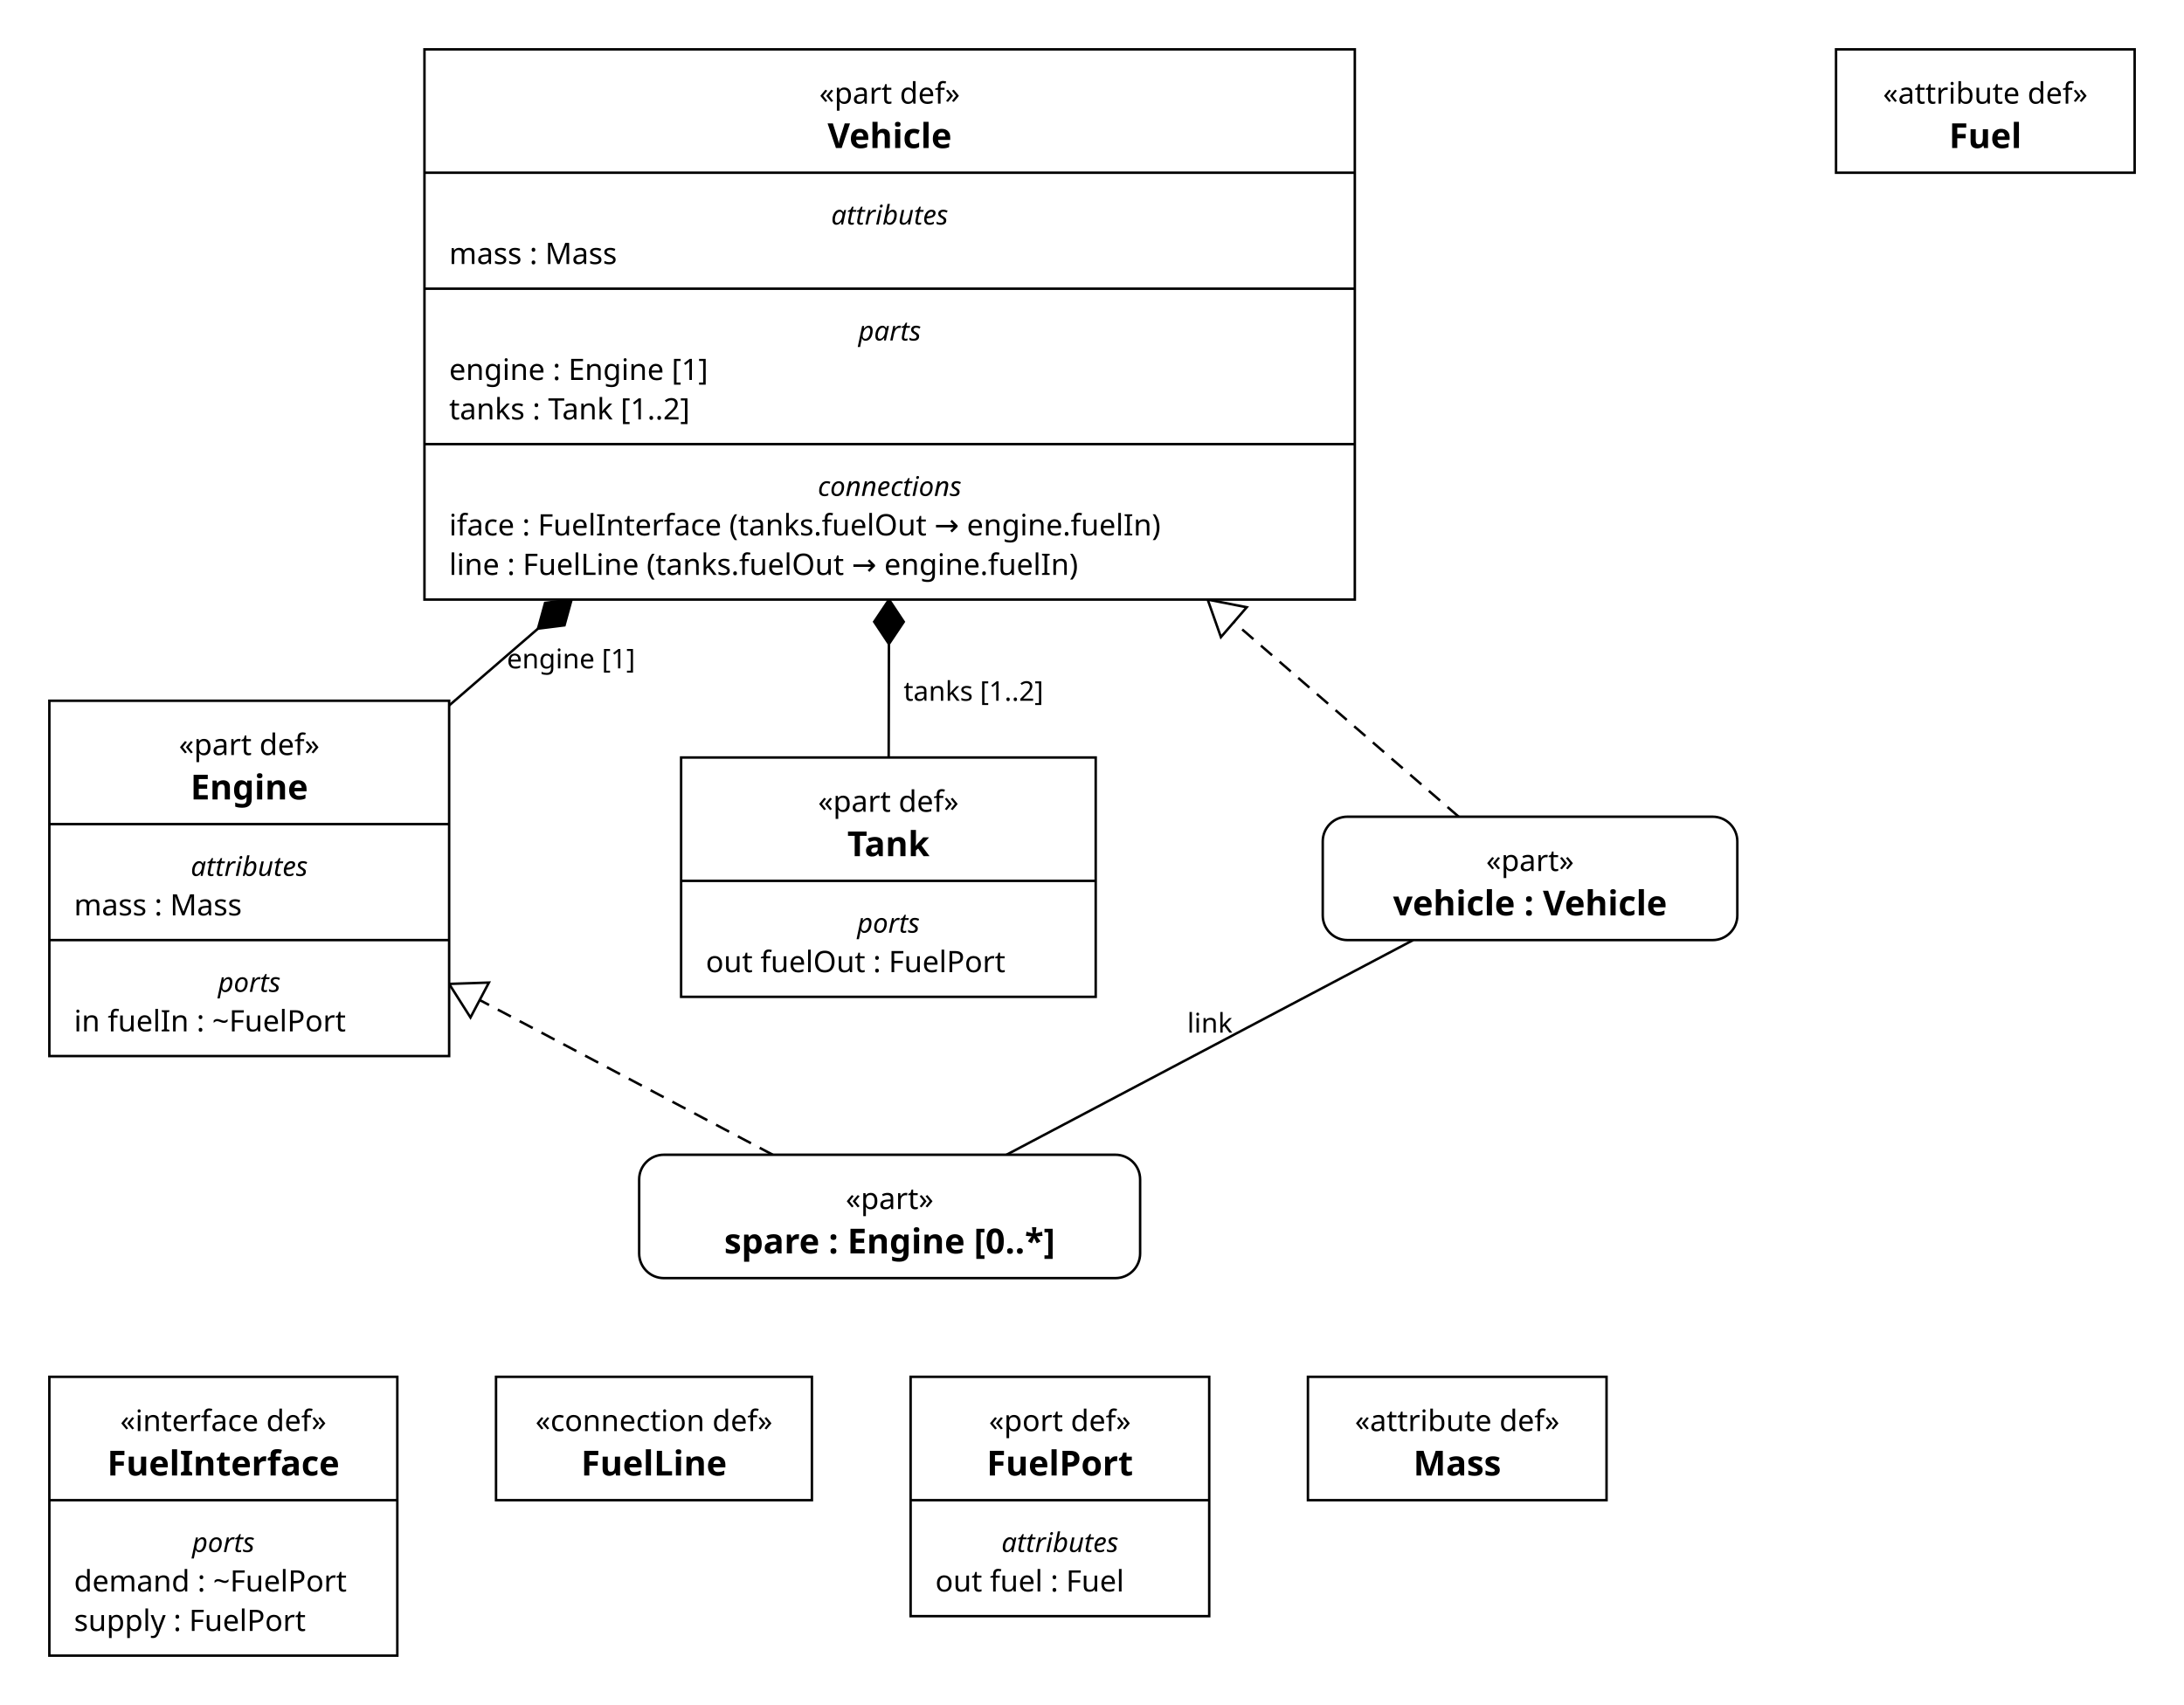
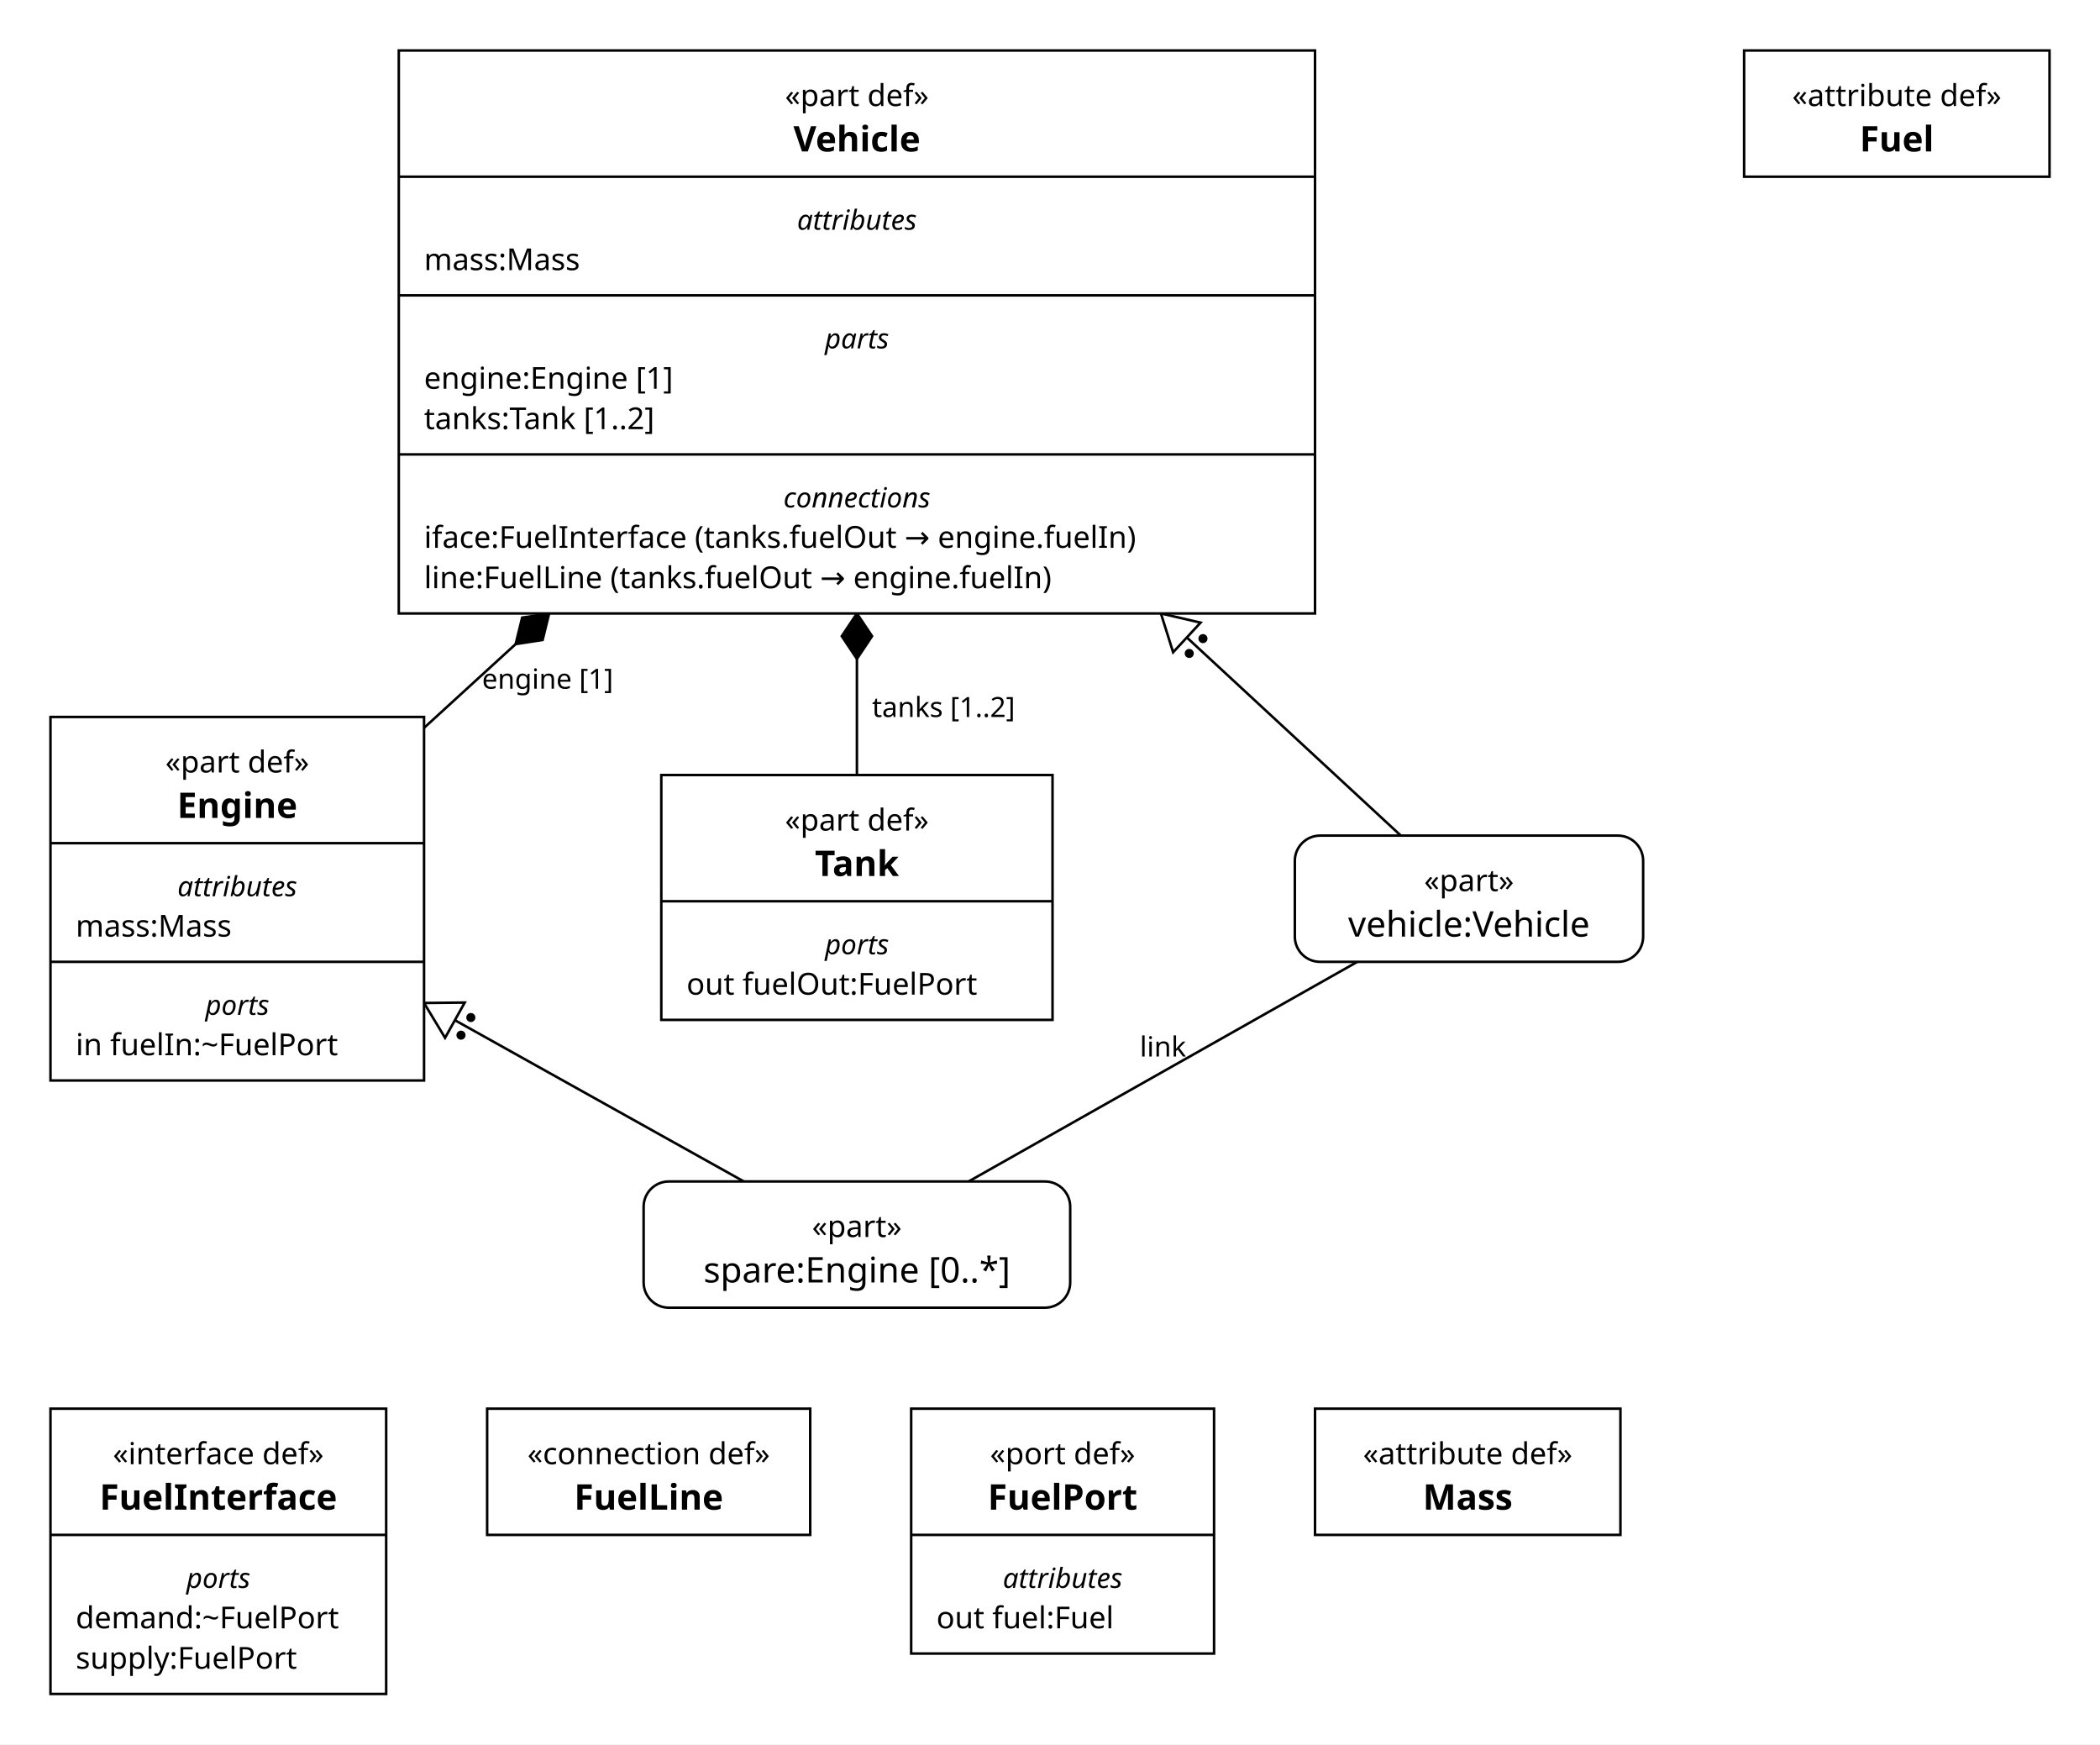
- <svg xmlns="http://www.w3.org/2000/svg" width="885" height="691" viewBox="0 0 885 691" font-family="sans-serif">
-   <rect x="0" y="0" width="885" height="691" fill="#ffffff" />
-   <polyline points="218,254.78 182,285.92" fill="none" stroke="#000000" />
-   <polygon points="231.62,243 220.88,244.35 218,254.78 228.74,253.43" fill="#000000" stroke="#000000" />
-   <text x="205.39" y="270.88" text-anchor="start" font-size="11">engine [1]</text>
-   <polyline points="360.21,261 360.11,307" fill="none" stroke="#000000" />
-   <polygon points="360.25,243 354.23,251.99 360.21,261 366.23,252.01" fill="#000000" stroke="#000000" />
-   <text x="366.16" y="284" text-anchor="start" font-size="11">tanks [1..2]</text>
-   <polyline points="313.15,468 194.38,405.3" fill="none" stroke="#000000" stroke-dasharray="6 4" />
-   <polygon points="182,398.76 198.12,398.22 190.65,412.37" fill="#ffffff" stroke="#000000" />
-   <polyline points="591.1,331 499.97,252.16" fill="none" stroke="#000000" stroke-dasharray="6 4" />
-   <polygon points="489.38,243 505.2,246.11 494.74,258.21" fill="#ffffff" stroke="#000000" />
-   <polyline points="572.65,381 407.85,468" fill="none" stroke="#000000" />
-   <text x="490.25" y="418.5" text-anchor="middle" font-size="11">link</text>
-   <rect x="20" y="284" width="162" height="144" fill="#ffffff" stroke="#000000" />
-   <text x="101" y="306" text-anchor="middle" font-size="12">«part def»</text>
-   <text x="101" y="324" text-anchor="middle" font-size="14" font-weight="bold">Engine</text>
-   <polyline points="20,334 182,334" fill="none" stroke="#000000" />
-   <text x="101" y="355" text-anchor="middle" font-size="11" font-style="italic">attributes</text>
-   <text x="30" y="371" text-anchor="start" font-size="12">mass : Mass</text>
-   <polyline points="20,381 182,381" fill="none" stroke="#000000" />
-   <text x="101" y="402" text-anchor="middle" font-size="11" font-style="italic">ports</text>
-   <text x="30" y="418" text-anchor="start" font-size="12">in fuelIn : ~FuelPort</text>
-   <rect x="744" y="20" width="121" height="50" fill="#ffffff" stroke="#000000" />
-   <text x="804.5" y="42" text-anchor="middle" font-size="12">«attribute def»</text>
-   <text x="804.5" y="60" text-anchor="middle" font-size="14" font-weight="bold">Fuel</text>
-   <rect x="20" y="558" width="141" height="113" fill="#ffffff" stroke="#000000" />
-   <text x="90.5" y="580" text-anchor="middle" font-size="12">«interface def»</text>
-   <text x="90.5" y="598" text-anchor="middle" font-size="14" font-weight="bold">FuelInterface</text>
-   <polyline points="20,608 161,608" fill="none" stroke="#000000" />
-   <text x="90.5" y="629" text-anchor="middle" font-size="11" font-style="italic">ports</text>
-   <text x="30" y="645" text-anchor="start" font-size="12">demand : ~FuelPort</text>
-   <text x="30" y="661" text-anchor="start" font-size="12">supply : FuelPort</text>
-   <rect x="201" y="558" width="128" height="50" fill="#ffffff" stroke="#000000" />
-   <text x="265" y="580" text-anchor="middle" font-size="12">«connection def»</text>
-   <text x="265" y="598" text-anchor="middle" font-size="14" font-weight="bold">FuelLine</text>
-   <rect x="369" y="558" width="121" height="97" fill="#ffffff" stroke="#000000" />
-   <text x="429.5" y="580" text-anchor="middle" font-size="12">«port def»</text>
-   <text x="429.5" y="598" text-anchor="middle" font-size="14" font-weight="bold">FuelPort</text>
-   <polyline points="369,608 490,608" fill="none" stroke="#000000" />
-   <text x="429.5" y="629" text-anchor="middle" font-size="11" font-style="italic">attributes</text>
-   <text x="379" y="645" text-anchor="start" font-size="12">out fuel : Fuel</text>
-   <rect x="530" y="558" width="121" height="50" fill="#ffffff" stroke="#000000" />
-   <text x="590.5" y="580" text-anchor="middle" font-size="12">«attribute def»</text>
-   <text x="590.5" y="598" text-anchor="middle" font-size="14" font-weight="bold">Mass</text>
-   <rect x="276" y="307" width="168" height="97" fill="#ffffff" stroke="#000000" />
-   <text x="360" y="329" text-anchor="middle" font-size="12">«part def»</text>
-   <text x="360" y="347" text-anchor="middle" font-size="14" font-weight="bold">Tank</text>
-   <polyline points="276,357 444,357" fill="none" stroke="#000000" />
-   <text x="360" y="378" text-anchor="middle" font-size="11" font-style="italic">ports</text>
-   <text x="286" y="394" text-anchor="start" font-size="12">out fuelOut : FuelPort</text>
-   <rect x="172" y="20" width="377" height="223" fill="#ffffff" stroke="#000000" />
-   <text x="360.5" y="42" text-anchor="middle" font-size="12">«part def»</text>
-   <text x="360.5" y="60" text-anchor="middle" font-size="14" font-weight="bold">Vehicle</text>
-   <polyline points="172,70 549,70" fill="none" stroke="#000000" />
-   <text x="360.5" y="91" text-anchor="middle" font-size="11" font-style="italic">attributes</text>
-   <text x="182" y="107" text-anchor="start" font-size="12">mass : Mass</text>
-   <polyline points="172,117 549,117" fill="none" stroke="#000000" />
-   <text x="360.5" y="138" text-anchor="middle" font-size="11" font-style="italic">parts</text>
-   <text x="182" y="154" text-anchor="start" font-size="12">engine : Engine [1]</text>
-   <text x="182" y="170" text-anchor="start" font-size="12">tanks : Tank [1..2]</text>
-   <polyline points="172,180 549,180" fill="none" stroke="#000000" />
-   <text x="360.5" y="201" text-anchor="middle" font-size="11" font-style="italic">connections</text>
-   <text x="182" y="217" text-anchor="start" font-size="12">iface : FuelInterface (tanks.fuelOut → engine.fuelIn)</text>
-   <text x="182" y="233" text-anchor="start" font-size="12">line : FuelLine (tanks.fuelOut → engine.fuelIn)</text>
-   <rect x="259" y="468" width="203" height="50" rx="10" fill="#ffffff" stroke="#000000" />
-   <text x="360.5" y="490" text-anchor="middle" font-size="12">«part»</text>
-   <text x="360.5" y="508" text-anchor="middle" font-size="14" font-weight="bold">spare : Engine [0..*]</text>
-   <rect x="536" y="331" width="168" height="50" rx="10" fill="#ffffff" stroke="#000000" />
-   <text x="620" y="353" text-anchor="middle" font-size="12">«part»</text>
-   <text x="620" y="371" text-anchor="middle" font-size="14" font-weight="bold">vehicle : Vehicle</text>
+ <svg xmlns="http://www.w3.org/2000/svg" width="832" height="691" viewBox="0 0 832 691" font-family="sans-serif">
+   <rect x="0" y="0" width="832" height="691" fill="#ffffff" />
+   <polyline points="204.29,255.15 168,288.33" fill="none" stroke="#000000" />
+   <polygon points="217.57,243 206.88,244.65 204.29,255.15 214.98,253.5" fill="#000000" stroke="#000000" />
+   <text x="190.97" y="272.81" text-anchor="start" font-size="11">engine [1]</text>
+   <polyline points="339.5,261 339.5,307" fill="none" stroke="#000000" />
+   <polygon points="339.5,243 333.5,252 339.5,261 345.5,252" fill="#000000" stroke="#000000" />
+   <text x="345.5" y="284" text-anchor="start" font-size="11">tanks [1..2]</text>
+   <polyline points="294.7,468 180.23,404.12" fill="none" stroke="#000000" />
+   <polygon points="168,397.3 184.12,397.13 176.33,411.1" fill="#ffffff" stroke="#000000" />
+   <circle cx="186.54" cy="403.06" r="1.8" fill="#000000" />
+   <circle cx="182.64" cy="410.05" r="1.8" fill="#000000" />
+   <polyline points="555,331 470.21,252.51" fill="none" stroke="#000000" />
+   <polygon points="459.94,243 475.65,246.64 464.78,258.38" fill="#ffffff" stroke="#000000" />
+   <circle cx="476.6" cy="252.97" r="1.8" fill="#000000" />
+   <circle cx="471.17" cy="258.84" r="1.8" fill="#000000" />
+   <polyline points="537.75,381 383.75,468" fill="none" stroke="#000000" />
+   <text x="460.75" y="418.5" text-anchor="middle" font-size="11">link</text>
+   <rect x="20" y="284" width="148" height="144" fill="#ffffff" stroke="#000000" />
+   <text x="94" y="306" text-anchor="middle" font-size="12">«part def»</text>
+   <text x="94" y="324" text-anchor="middle" font-size="14" font-weight="bold">Engine</text>
+   <polyline points="20,334 168,334" fill="none" stroke="#000000" />
+   <text x="94" y="355" text-anchor="middle" font-size="11" font-style="italic">attributes</text>
+   <text x="30" y="371" text-anchor="start" font-size="12">mass:Mass</text>
+   <polyline points="20,381 168,381" fill="none" stroke="#000000" />
+   <text x="94" y="402" text-anchor="middle" font-size="11" font-style="italic">ports</text>
+   <text x="30" y="418" text-anchor="start" font-size="12">in fuelIn:~FuelPort</text>
+   <rect x="691" y="20" width="121" height="50" fill="#ffffff" stroke="#000000" />
+   <text x="751.5" y="42" text-anchor="middle" font-size="12">«attribute def»</text>
+   <text x="751.5" y="60" text-anchor="middle" font-size="14" font-weight="bold">Fuel</text>
+   <rect x="20" y="558" width="133" height="113" fill="#ffffff" stroke="#000000" />
+   <text x="86.5" y="580" text-anchor="middle" font-size="12">«interface def»</text>
+   <text x="86.5" y="598" text-anchor="middle" font-size="14" font-weight="bold">FuelInterface</text>
+   <polyline points="20,608 153,608" fill="none" stroke="#000000" />
+   <text x="86.5" y="629" text-anchor="middle" font-size="11" font-style="italic">ports</text>
+   <text x="30" y="645" text-anchor="start" font-size="12">demand:~FuelPort</text>
+   <text x="30" y="661" text-anchor="start" font-size="12">supply:FuelPort</text>
+   <rect x="193" y="558" width="128" height="50" fill="#ffffff" stroke="#000000" />
+   <text x="257" y="580" text-anchor="middle" font-size="12">«connection def»</text>
+   <text x="257" y="598" text-anchor="middle" font-size="14" font-weight="bold">FuelLine</text>
+   <rect x="361" y="558" width="120" height="97" fill="#ffffff" stroke="#000000" />
+   <text x="421" y="580" text-anchor="middle" font-size="12">«port def»</text>
+   <text x="421" y="598" text-anchor="middle" font-size="14" font-weight="bold">FuelPort</text>
+   <polyline points="361,608 481,608" fill="none" stroke="#000000" />
+   <text x="421" y="629" text-anchor="middle" font-size="11" font-style="italic">attributes</text>
+   <text x="371" y="645" text-anchor="start" font-size="12">out fuel:Fuel</text>
+   <rect x="521" y="558" width="121" height="50" fill="#ffffff" stroke="#000000" />
+   <text x="581.5" y="580" text-anchor="middle" font-size="12">«attribute def»</text>
+   <text x="581.5" y="598" text-anchor="middle" font-size="14" font-weight="bold">Mass</text>
+   <rect x="262" y="307" width="155" height="97" fill="#ffffff" stroke="#000000" />
+   <text x="339.5" y="329" text-anchor="middle" font-size="12">«part def»</text>
+   <text x="339.5" y="347" text-anchor="middle" font-size="14" font-weight="bold">Tank</text>
+   <polyline points="262,357 417,357" fill="none" stroke="#000000" />
+   <text x="339.5" y="378" text-anchor="middle" font-size="11" font-style="italic">ports</text>
+   <text x="272" y="394" text-anchor="start" font-size="12">out fuelOut:FuelPort</text>
+   <rect x="158" y="20" width="363" height="223" fill="#ffffff" stroke="#000000" />
+   <text x="339.5" y="42" text-anchor="middle" font-size="12">«part def»</text>
+   <text x="339.5" y="60" text-anchor="middle" font-size="14" font-weight="bold">Vehicle</text>
+   <polyline points="158,70 521,70" fill="none" stroke="#000000" />
+   <text x="339.5" y="91" text-anchor="middle" font-size="11" font-style="italic">attributes</text>
+   <text x="168" y="107" text-anchor="start" font-size="12">mass:Mass</text>
+   <polyline points="158,117 521,117" fill="none" stroke="#000000" />
+   <text x="339.5" y="138" text-anchor="middle" font-size="11" font-style="italic">parts</text>
+   <text x="168" y="154" text-anchor="start" font-size="12">engine:Engine [1]</text>
+   <text x="168" y="170" text-anchor="start" font-size="12">tanks:Tank [1..2]</text>
+   <polyline points="158,180 521,180" fill="none" stroke="#000000" />
+   <text x="339.5" y="201" text-anchor="middle" font-size="11" font-style="italic">connections</text>
+   <text x="168" y="217" text-anchor="start" font-size="12">iface:FuelInterface (tanks.fuelOut → engine.fuelIn)</text>
+   <text x="168" y="233" text-anchor="start" font-size="12">line:FuelLine (tanks.fuelOut → engine.fuelIn)</text>
+   <rect x="255" y="468" width="169" height="50" rx="10" fill="#ffffff" stroke="#000000" />
+   <text x="339.5" y="490" text-anchor="middle" font-size="12">«part»</text>
+   <text x="339.5" y="508" text-anchor="middle" font-size="14">spare:Engine [0..*]</text>
+   <rect x="513" y="331" width="138" height="50" rx="10" fill="#ffffff" stroke="#000000" />
+   <text x="582" y="353" text-anchor="middle" font-size="12">«part»</text>
+   <text x="582" y="371" text-anchor="middle" font-size="14">vehicle:Vehicle</text>
</svg>
